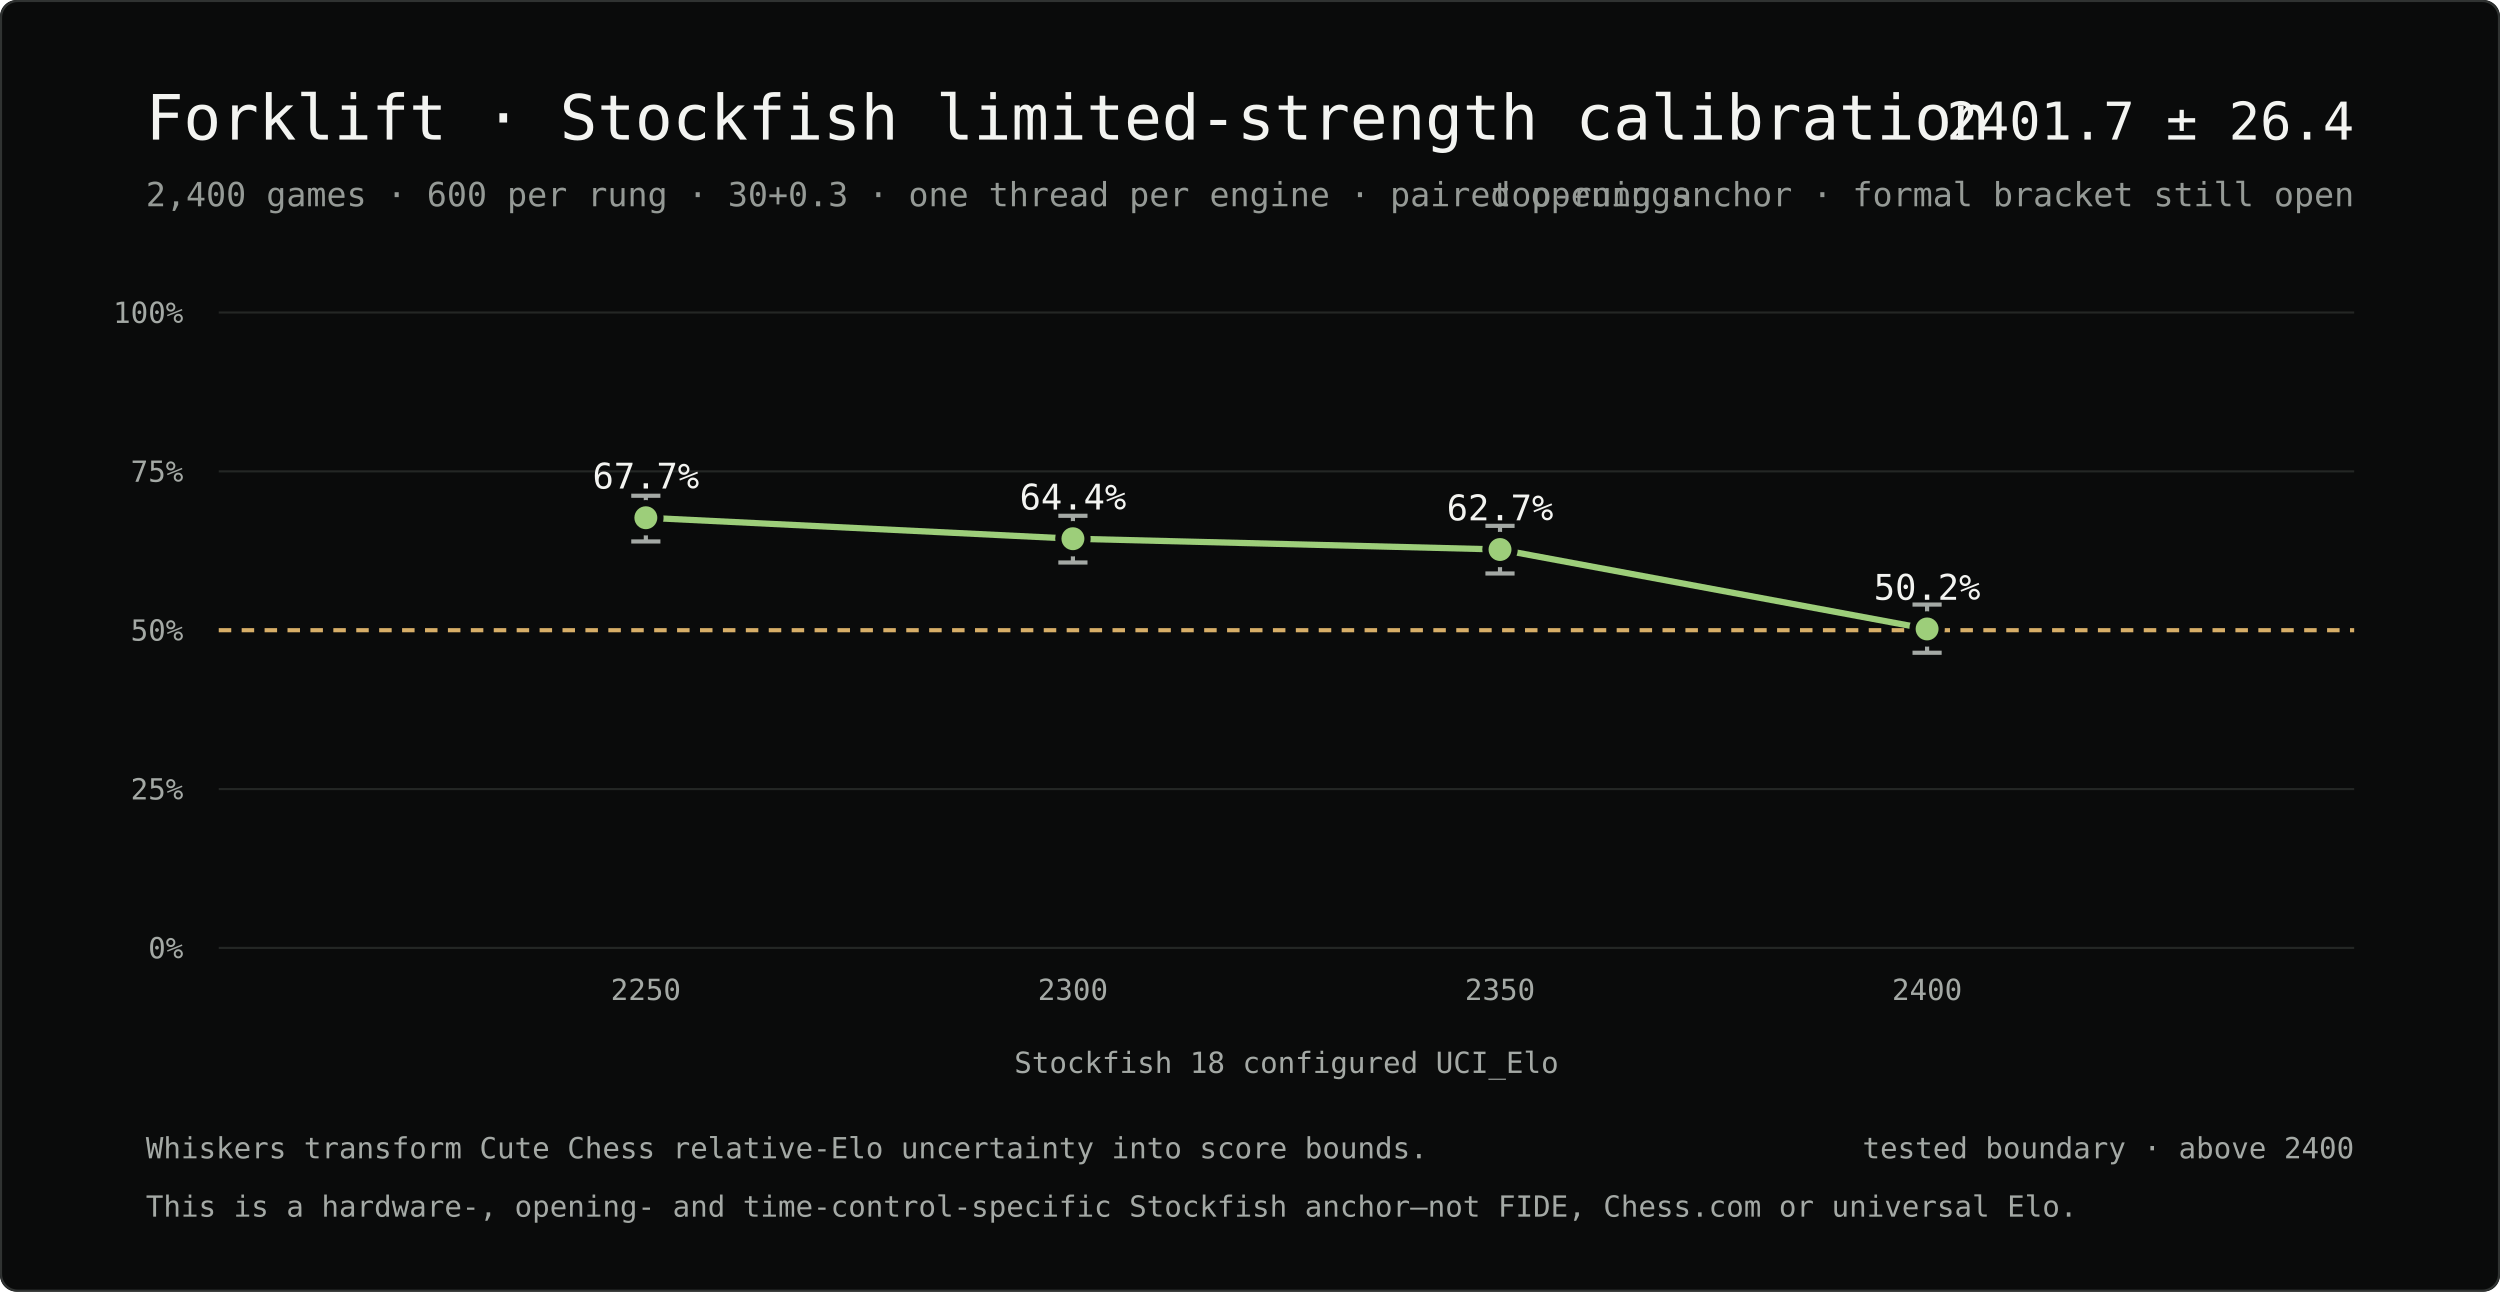
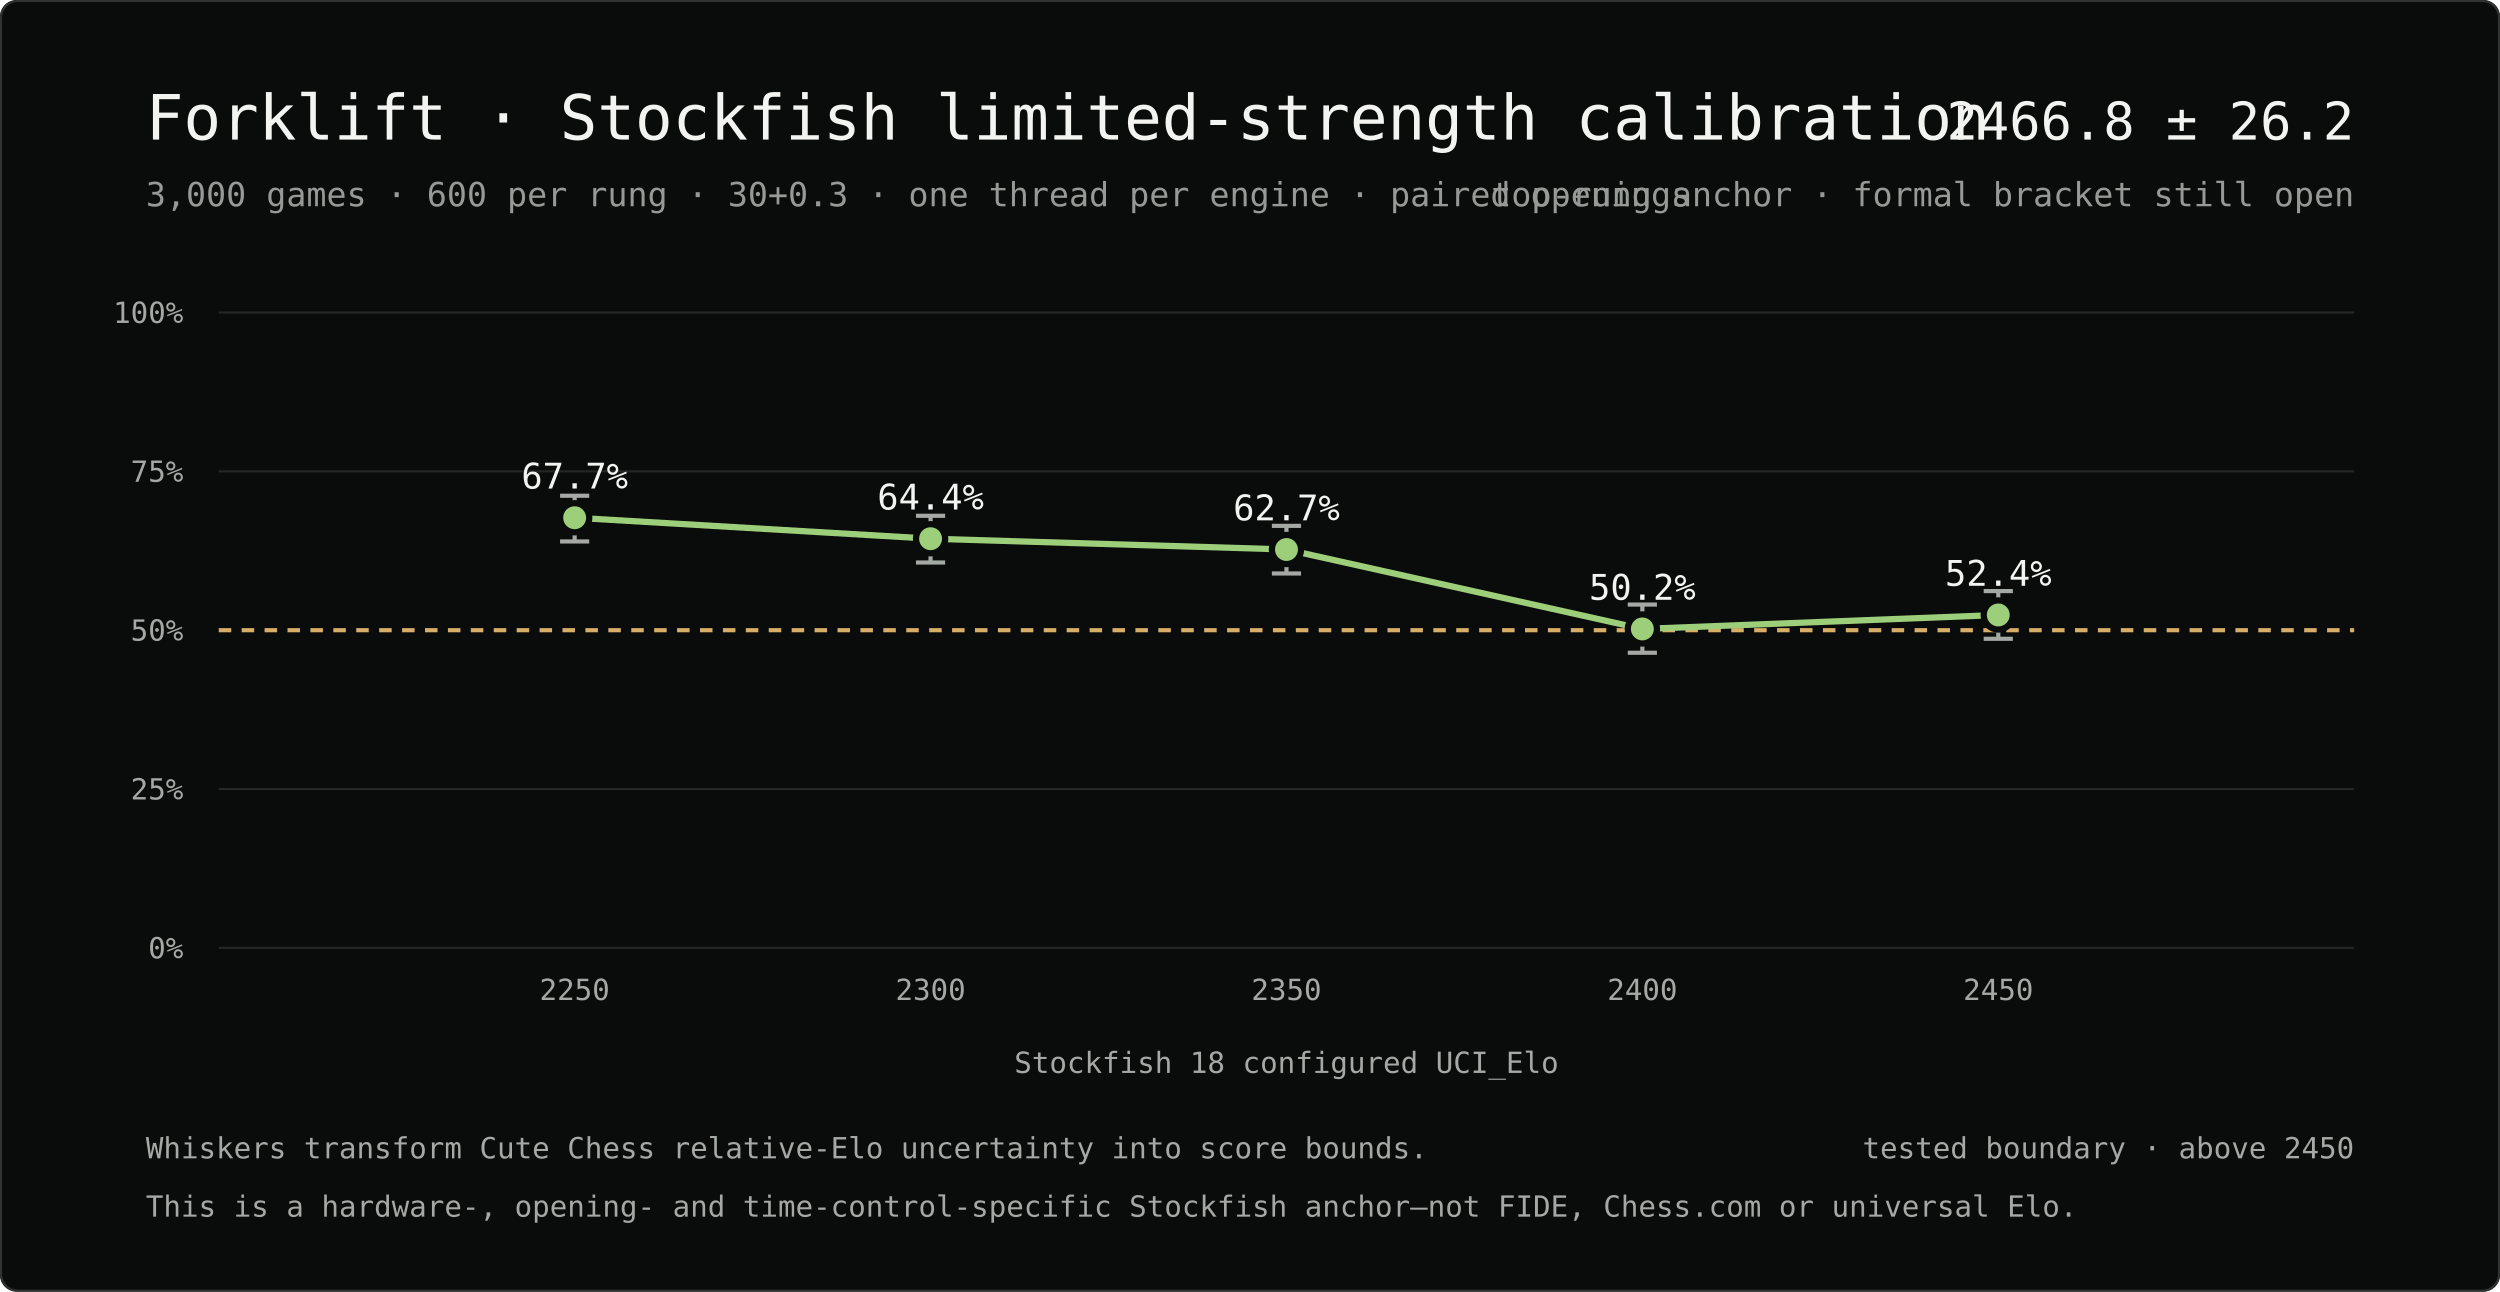
<svg xmlns="http://www.w3.org/2000/svg" width="1200" height="620" viewBox="0 0 1200 620" role="img" aria-labelledby="title desc">
  <style>
    .bg { fill: #0a0b0b; }
    .frame { fill: none; stroke: #303332; stroke-width: 1; }
    .title { fill: #f3f4f1; font: 500 30px ui-monospace, SFMono-Regular, Consolas, monospace; }
    .sub { fill: #959a96; font: 400 16px ui-monospace, SFMono-Regular, Consolas, monospace; }
    .label { fill: #f3f4f1; font: 500 17px ui-monospace, SFMono-Regular, Consolas, monospace; }
    .small { fill: #a4a9a5; font: 400 14px ui-monospace, SFMono-Regular, Consolas, monospace; }
    .value { fill: #f3f4f1; font: 500 25px ui-monospace, SFMono-Regular, Consolas, monospace; }
    .win { fill: #9dce7a; }
    .draw { fill: #6d736f; }
    .loss { fill: #c77878; }
    .neutral { fill: #c8ccc7; }
    .accent { fill: #9dce7a; }
    .warning { fill: #d7ae68; }
    .threshold { stroke: #d7ae68; stroke-width: 2; stroke-dasharray: 6 5; }
    .grid { stroke: #242725; stroke-width: 1; }
    .curve { fill: none; stroke: #9dce7a; stroke-width: 3; }
    .ci { stroke: #a4a9a5; stroke-width: 2; }
    .point { fill: #9dce7a; stroke: #0a0b0b; stroke-width: 3; }
  </style>
  <rect class="bg" width="1200" height="620" rx="8" />
  <rect class="frame" x="0.5" y="0.5" width="1199" height="619" rx="8" />
  <text class="title" x="70" y="67">Forklift · Stockfish limited-strength calibration</text>
-   <text class="sub" x="70" y="99">2,400 games · 600 per rung · 30+0.3 · one thread per engine · paired openings</text>
-   <text class="value" x="1130" y="67" text-anchor="end">2401.7 ± 26.4</text>
+   <text class="sub" x="70" y="99">3,000 games · 600 per rung · 30+0.3 · one thread per engine · paired openings</text>
+   <text class="value" x="1130" y="67" text-anchor="end">2466.8 ± 26.2</text>
  <text class="sub" x="1130" y="99" text-anchor="end">top-rung anchor · formal bracket still open</text>
  <line class="grid" x1="105.0" y1="455.00" x2="1130.0" y2="455.00" />
  <text class="small" x="88" y="460.00" text-anchor="end">0%</text>
  <line class="grid" x1="105.0" y1="378.75" x2="1130.0" y2="378.75" />
  <text class="small" x="88" y="383.75" text-anchor="end">25%</text>
  <line class="threshold" x1="105.0" y1="302.50" x2="1130.0" y2="302.50" />
  <text class="small" x="88" y="307.50" text-anchor="end">50%</text>
  <line class="grid" x1="105.0" y1="226.25" x2="1130.0" y2="226.25" />
  <text class="small" x="88" y="231.25" text-anchor="end">75%</text>
  <line class="grid" x1="105.0" y1="150.00" x2="1130.0" y2="150.00" />
  <text class="small" x="88" y="155.00" text-anchor="end">100%</text>
-   <line class="ci" x1="310.00" y1="237.96" x2="310.00" y2="259.90" />
-   <line class="ci" x1="303.00" y1="237.96" x2="317.00" y2="237.96" />
-   <line class="ci" x1="303.00" y1="259.90" x2="317.00" y2="259.90" />
-   <text class="small" x="310.00" y="480" text-anchor="middle">2250</text>
-   <line class="ci" x1="515.00" y1="247.58" x2="515.00" y2="270.00" />
-   <line class="ci" x1="508.00" y1="247.58" x2="522.00" y2="247.58" />
-   <line class="ci" x1="508.00" y1="270.00" x2="522.00" y2="270.00" />
-   <text class="small" x="515.00" y="480" text-anchor="middle">2300</text>
-   <line class="ci" x1="720.00" y1="252.41" x2="720.00" y2="275.27" />
-   <line class="ci" x1="713.00" y1="252.41" x2="727.00" y2="252.41" />
-   <line class="ci" x1="713.00" y1="275.27" x2="727.00" y2="275.27" />
-   <text class="small" x="720.00" y="480" text-anchor="middle">2350</text>
-   <line class="ci" x1="925.00" y1="290.19" x2="925.00" y2="313.32" />
-   <line class="ci" x1="918.00" y1="290.19" x2="932.00" y2="290.19" />
-   <line class="ci" x1="918.00" y1="313.32" x2="932.00" y2="313.32" />
-   <text class="small" x="925.00" y="480" text-anchor="middle">2400</text>
-   <path class="curve" d="M 310.00 248.51 L 515.00 258.58 L 720.00 263.76 L 925.00 301.89" />
-   <circle class="point" cx="310.00" cy="248.51" r="7" />
-   <text class="label" x="310.00" y="234.51" text-anchor="middle">67.7%</text>
-   <circle class="point" cx="515.00" cy="258.58" r="7" />
-   <text class="label" x="515.00" y="244.58" text-anchor="middle">64.4%</text>
-   <circle class="point" cx="720.00" cy="263.76" r="7" />
-   <text class="label" x="720.00" y="249.76" text-anchor="middle">62.7%</text>
-   <circle class="point" cx="925.00" cy="301.89" r="7" />
-   <text class="label" x="925.00" y="287.89" text-anchor="middle">50.2%</text>
+   <line class="ci" x1="275.83" y1="237.96" x2="275.83" y2="259.90" />
+   <line class="ci" x1="268.83" y1="237.96" x2="282.83" y2="237.96" />
+   <line class="ci" x1="268.83" y1="259.90" x2="282.83" y2="259.90" />
+   <text class="small" x="275.83" y="480" text-anchor="middle">2250</text>
+   <line class="ci" x1="446.67" y1="247.58" x2="446.67" y2="270.00" />
+   <line class="ci" x1="439.67" y1="247.58" x2="453.67" y2="247.58" />
+   <line class="ci" x1="439.67" y1="270.00" x2="453.67" y2="270.00" />
+   <text class="small" x="446.67" y="480" text-anchor="middle">2300</text>
+   <line class="ci" x1="617.50" y1="252.41" x2="617.50" y2="275.27" />
+   <line class="ci" x1="610.50" y1="252.41" x2="624.50" y2="252.41" />
+   <line class="ci" x1="610.50" y1="275.27" x2="624.50" y2="275.27" />
+   <text class="small" x="617.50" y="480" text-anchor="middle">2350</text>
+   <line class="ci" x1="788.33" y1="290.19" x2="788.33" y2="313.32" />
+   <line class="ci" x1="781.33" y1="290.19" x2="795.33" y2="290.19" />
+   <line class="ci" x1="781.33" y1="313.32" x2="795.33" y2="313.32" />
+   <text class="small" x="788.33" y="480" text-anchor="middle">2400</text>
+   <line class="ci" x1="959.17" y1="283.72" x2="959.17" y2="306.62" />
+   <line class="ci" x1="952.17" y1="283.72" x2="966.17" y2="283.72" />
+   <line class="ci" x1="952.17" y1="306.62" x2="966.17" y2="306.62" />
+   <text class="small" x="959.17" y="480" text-anchor="middle">2450</text>
+   <path class="curve" d="M 275.83 248.51 L 446.67 258.58 L 617.50 263.76 L 788.33 301.89 L 959.17 295.18" />
+   <circle class="point" cx="275.83" cy="248.51" r="7" />
+   <text class="label" x="275.83" y="234.51" text-anchor="middle">67.7%</text>
+   <circle class="point" cx="446.67" cy="258.58" r="7" />
+   <text class="label" x="446.67" y="244.58" text-anchor="middle">64.4%</text>
+   <circle class="point" cx="617.50" cy="263.76" r="7" />
+   <text class="label" x="617.50" y="249.76" text-anchor="middle">62.7%</text>
+   <circle class="point" cx="788.33" cy="301.89" r="7" />
+   <text class="label" x="788.33" y="287.89" text-anchor="middle">50.2%</text>
+   <circle class="point" cx="959.17" cy="295.18" r="7" />
+   <text class="label" x="959.17" y="281.18" text-anchor="middle">52.4%</text>
  <text class="small" x="617.50" y="515" text-anchor="middle">Stockfish 18 configured UCI_Elo</text>
  <text class="small" x="70" y="556">Whiskers transform Cute Chess relative-Elo uncertainty into score bounds.</text>
-   <text class="small" x="1130" y="556" text-anchor="end">tested boundary · above 2400</text>
+   <text class="small" x="1130" y="556" text-anchor="end">tested boundary · above 2450</text>
  <text class="small" x="70" y="584">This is a hardware-, opening- and time-control-specific Stockfish anchor—not FIDE, Chess.com or universal Elo.</text>
</svg>
